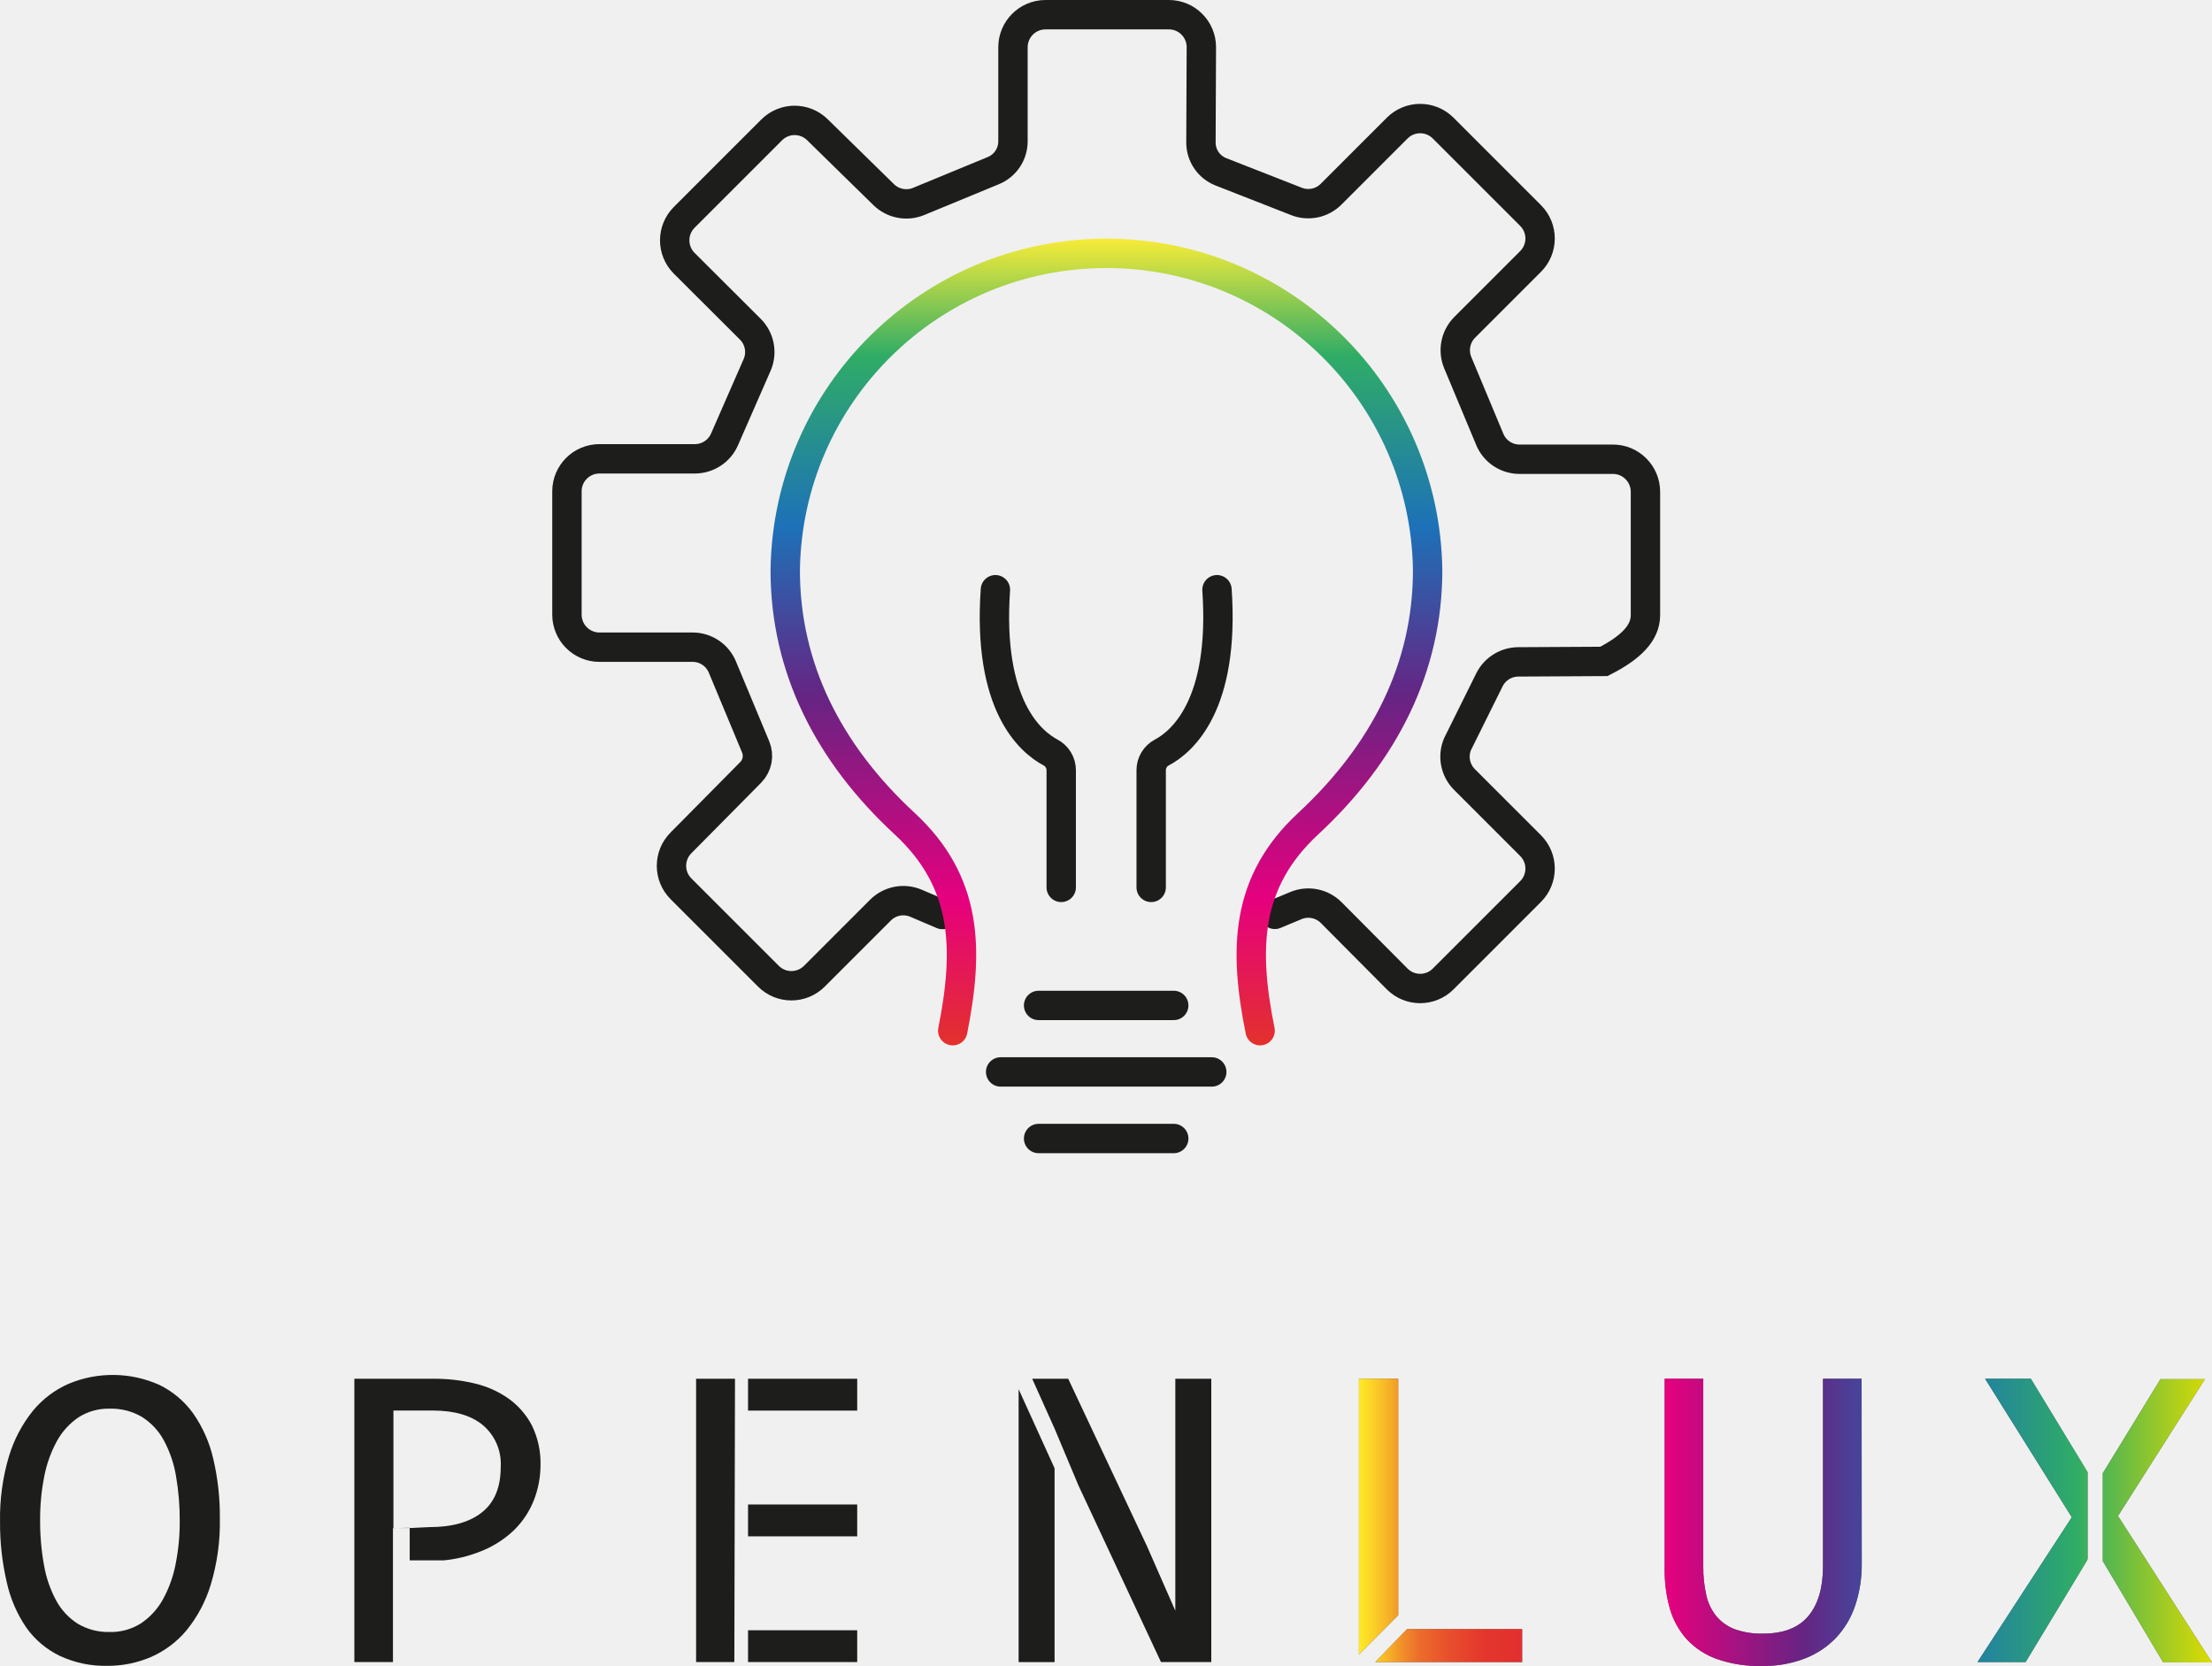
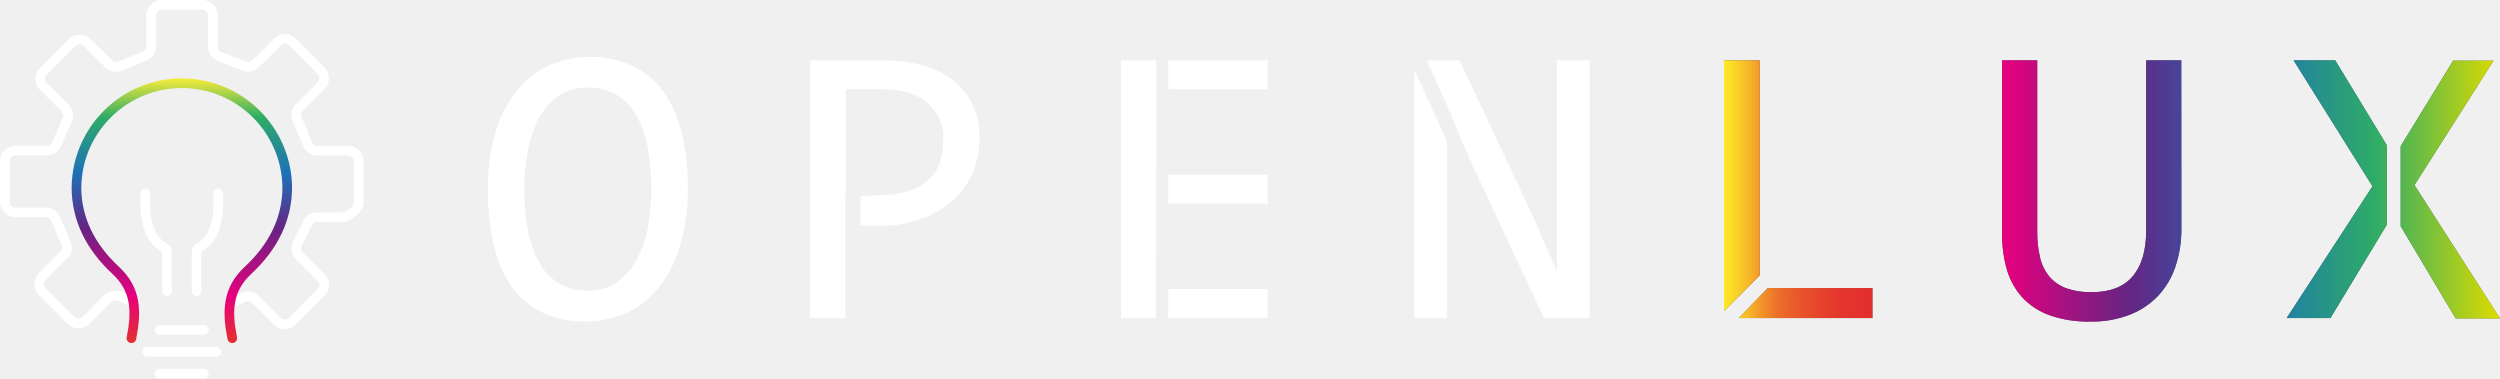
- <svg xmlns="http://www.w3.org/2000/svg" id="Layer_1" data-name="Layer 1" viewBox="0 0 376.457 283.547" version="1.1" width="376.457" height="283.547">
+ <svg xmlns="http://www.w3.org/2000/svg" id="Layer_1" data-name="Layer 1" viewBox="0 0 467.724 70.8" version="1.1" width="467.724" height="70.8">
  <defs id="defs46">
-     <linearGradient id="New_Gradient_Swatch_1" x1="305.16" y1="359.07" x2="450.37" y2="359.07" gradientTransform="translate(-73.85311,-99.97)" gradientUnits="userSpaceOnUse">
+     <linearGradient id="New_Gradient_Swatch_1" x1="305.16" y1="359.07" x2="450.37" y2="359.07" gradientTransform="translate(0,14)" gradientUnits="userSpaceOnUse">
      <stop offset="0" stop-color="#ffef26" id="stop2" />
      <stop offset="0" stop-color="#feeb26" id="stop4" />
      <stop offset=".03" stop-color="#f7ba28" id="stop6" />
      <stop offset=".05" stop-color="#f19029" id="stop8" />
      <stop offset=".07" stop-color="#ec6e2b" id="stop10" />
      <stop offset=".1" stop-color="#e8532c" id="stop12" />
      <stop offset=".13" stop-color="#e5402c" id="stop14" />
      <stop offset=".15" stop-color="#e4352d" id="stop16" />
      <stop offset=".18" stop-color="#e3312d" id="stop18" />
      <stop offset=".36" stop-color="#e6007e" id="stop20" />
      <stop offset=".52" stop-color="#662483" id="stop22" />
      <stop offset=".68" stop-color="#1d71b8" id="stop24" />
      <stop offset=".84" stop-color="#2fac66" id="stop26" />
      <stop offset="1" stop-color="#dedc00" id="stop28" />
    </linearGradient>
-     <linearGradient id="linear-gradient" x1="2360.92" y1="291.89" x2="2360.92" y2="153.86" gradientTransform="matrix(-1,0,0,1,2549.177,-113.97)" gradientUnits="userSpaceOnUse">
+     <linearGradient id="linear-gradient" x1="2360.92" y1="291.89" x2="2360.92" y2="153.86" gradientTransform="matrix(-0.360727,0,0,0.360727,1053.493,198.3282)" gradientUnits="userSpaceOnUse">
      <stop offset="0" stop-color="#e3312d" id="stop31" />
      <stop offset=".18" stop-color="#e6007e" id="stop33" />
      <stop offset=".43" stop-color="#662483" id="stop35" />
      <stop offset=".64" stop-color="#1d71b8" id="stop37" />
      <stop offset=".85" stop-color="#2fac66" id="stop39" />
      <stop offset="1" stop-color="#ffee37" id="stop41" />
    </linearGradient>
    <style id="style44">.cls-1{fill:#575756}.cls-2{fill:url(#New_Gradient_Swatch_1)}.cls-3{fill:#1d1d1b}.cls-4{fill:none;stroke-linecap:round;stroke-miterlimit:10;stroke-width:5px;stroke:#1d1d1b}</style>
  </defs>
-   <path class="cls-1" d="m 239.497,277.27 h 19.55 v 5.61 h -25 l 5.42,-5.61 m -1.51,-2.37 -6.68,6.68 v -46.92 h 6.68 v 40.24 m 78.89,-8.81 a 21.77,21.77 0 0 1 -1.13,7.21 14.92,14.92 0 0 1 -3.3,5.5 14.69,14.69 0 0 1 -5.33,3.5 19.64,19.64 0 0 1 -7.25,1.24 21.71,21.71 0 0 1 -7.64,-1.18 13,13 0 0 1 -5.11,-3.34 13.34,13.34 0 0 1 -2.88,-5.18 23.66,23.66 0 0 1 -0.9,-6.75 v -32.43 h 6.57 v 31.91 a 21.07,21.07 0 0 0 0.53,5 8.66,8.66 0 0 0 1.74,3.56 7.63,7.63 0 0 0 3.15,2.18 13.42,13.42 0 0 0 4.74,0.73 q 5.23,0 7.73,-3 2.5,-3 2.49,-8.52 v -31.86 h 6.57 z m 38.3,-0.44 -10.41,17.23 h -8.19 l 16.05,-24.65 -14.76,-23.57 h 7.79 l 9.66,15.9 v 14.78 m 2.59,0.39 v -15 l 9.81,-16 h 7.56 l -14.79,23.28 16,24.94 h -8.3 l -10.26,-17.22" id="path48" style="fill:#575756" />
-   <path class="cls-2" d="m 239.497,277.27 h 19.55 v 5.61 h -25 l 5.42,-5.61 m -1.51,-2.37 -6.68,6.68 v -46.92 h 6.68 v 40.24 m 78.89,-8.81 a 21.77,21.77 0 0 1 -1.13,7.21 14.92,14.92 0 0 1 -3.3,5.5 14.69,14.69 0 0 1 -5.33,3.5 19.64,19.64 0 0 1 -7.25,1.24 21.71,21.71 0 0 1 -7.64,-1.18 13,13 0 0 1 -5.11,-3.34 13.34,13.34 0 0 1 -2.88,-5.18 23.66,23.66 0 0 1 -0.9,-6.75 v -32.43 h 6.57 v 31.91 a 21.07,21.07 0 0 0 0.53,5 8.66,8.66 0 0 0 1.74,3.56 7.63,7.63 0 0 0 3.15,2.18 13.42,13.42 0 0 0 4.74,0.73 q 5.23,0 7.73,-3 2.5,-3 2.49,-8.52 v -31.86 h 6.57 z m 38.3,-0.44 -10.41,17.23 h -8.19 l 16.05,-24.65 -14.76,-23.57 h 7.79 l 9.66,15.9 v 14.78 m 2.59,0.39 v -15 l 9.81,-16 h 7.56 l -14.79,23.28 16,24.94 h -8.3 l -10.26,-17.22" id="path50" style="fill:url(#New_Gradient_Swatch_1)" />
-   <path class="cls-3" d="m 37.417,258.45 a 36.56,36.56 0 0 1 -1.54,11.22 22.71,22.71 0 0 1 -4.13,7.8 16.4,16.4 0 0 1 -6.08,4.56 18.62,18.62 0 0 1 -7.36,1.49 18.31,18.31 0 0 1 -8.1,-1.68 15,15 0 0 1 -5.72,-4.81 22.24,22.24 0 0 1 -3.34,-7.75 44.06,44.06 0 0 1 -1.14,-10.25 36.68,36.68 0 0 1 1.51,-11.15 22.87,22.87 0 0 1 4.11,-7.8 16.39,16.39 0 0 1 6.07,-4.57 19.44,19.44 0 0 1 15.44,0.2 15.44,15.44 0 0 1 5.74,4.85 22.06,22.06 0 0 1 3.41,7.69 42.63,42.63 0 0 1 1.13,10.2 z m -6.83,0.48 a 43.19,43.19 0 0 0 -0.64,-7.76 19.52,19.52 0 0 0 -2.09,-6.07 10.71,10.71 0 0 0 -3.71,-3.95 10.26,10.26 0 0 0 -5.48,-1.4 9.42,9.42 0 0 0 -5.33,1.49 11.74,11.74 0 0 0 -3.67,4.06 20.65,20.65 0 0 0 -2.14,6 37.29,37.29 0 0 0 -0.7,7.33 41.61,41.61 0 0 0 0.67,7.8 19.56,19.56 0 0 0 2.08,6 10.71,10.71 0 0 0 3.67,3.93 10.1,10.1 0 0 0 5.42,1.4 9.48,9.48 0 0 0 5.35,-1.49 11.74,11.74 0 0 0 3.71,-4.06 20.41,20.41 0 0 0 2.16,-6 36.36,36.36 0 0 0 0.7,-7.28 z m 36.29,1.15 v 22.8 h -6.57 v -48.22 h 13.58 a 29.09,29.09 0 0 1 6.86,0.79 16.56,16.56 0 0 1 5.77,2.56 13,13 0 0 1 4,4.58 14.53,14.53 0 0 1 1.47,6.82 16.43,16.43 0 0 1 -1.1,5.85 14.69,14.69 0 0 1 -3.43,5.19 17.38,17.38 0 0 1 -5.94,3.7 22.63,22.63 0 0 1 -6,1.42 h -5.79 v -5.54 m 3.33,-0.12 c 3.89,0 6.88,-0.84 9,-2.54 2.12,-1.7 3.16,-4.27 3.16,-7.71 a 8.64,8.64 0 0 0 -3.05,-7.12 q -3,-2.47 -8.5,-2.47 h -6.71 v 20 h 2.79 m 55.23,22.81 h -6.51 v -48.22 h 6.62 z m 54.5,-39.74 -3.81,-8.48 h 6.13 m -2.32,15.23 v 33 h -6.12 v -46.46 m 8.44,-1.77 13.4,28.48 4.83,11 v -39.48 h 6.12 v 48.22 h -8.56 l -14.05,-30.07 -4.06,-9.67 m -52.17,12.92 h 18.58 v 5.42 h -18.58 z m 0,21.4 h 18.58 v 5.42 h -18.58 z m 0,-42.8 h 18.58 v 5.42 h -18.58 z" id="path52" style="fill:#1d1d1b" />
-   <path class="cls-4" d="m 160.397,155.65 -4.55,-1.94 a 5.49,5.49 0 0 0 -6,1.19 l -11.25,11.25 a 5.53,5.53 0 0 1 -7.82,0 l -14.88,-14.88 a 5.53,5.53 0 0 1 0,-7.82 l 11.87,-12 a 4,4 0 0 0 0.84,-4.32 l -5.67,-13.61 a 5.47,5.47 0 0 0 -5.05,-3.37 h -15.87 a 5.54,5.54 0 0 1 -5.53,-5.53 v -21 a 5.53,5.53 0 0 1 5.53,-5.53 h 16.23 a 5.51,5.51 0 0 0 5.06,-3.31 l 5.58,-12.75 a 5.49,5.49 0 0 0 -1.19,-6 l -11.25,-11.22 a 5.53,5.53 0 0 1 0,-7.82 l 14.88,-14.88 a 5.53,5.53 0 0 1 7.82,0 l 11.23,11 a 5.5,5.5 0 0 0 6,1.16 l 12.7,-5.24 a 5.39,5.39 0 0 0 3.32,-5 v -16 a 5.54,5.54 0 0 1 5.53,-5.53 h 21 a 5.53,5.53 0 0 1 5.53,5.53 l -0.07,16.21 a 5.35,5.35 0 0 0 3.39,5 l 12.76,5 a 5.49,5.49 0 0 0 6,-1.19 l 11.25,-11.25 a 5.53,5.53 0 0 1 7.82,0 l 14.88,14.88 a 5.53,5.53 0 0 1 0,7.82 l -11.21,11.21 a 5.52,5.52 0 0 0 -1.19,6 l 5.46,13.08 a 5.47,5.47 0 0 0 5.05,3.37 h 15.91 a 5.54,5.54 0 0 1 5.53,5.53 v 21 c 0,3.06 -2.48,5.53 -7.07,7.88 l -14.57,0.08 a 5.52,5.52 0 0 0 -4.92,3.07 l -5.43,10.95 a 5.49,5.49 0 0 0 1.19,6 l 11.25,11.25 a 5.53,5.53 0 0 1 0,7.82 l -14.88,14.88 a 5.53,5.53 0 0 1 -7.82,0 l -11.22,-11.29 a 5.5,5.5 0 0 0 -6,-1.21 l -3.6,1.5 m -46.67,26.82 h 35.93 m -29.47,11.33 h 23" id="path54" style="fill:none;stroke:#1d1d1b;stroke-width:5px;stroke-linecap:round;stroke-miterlimit:10" />
-   <path class="cls-4" d="m 180.607,151.03 v -19.95 a 3.41,3.41 0 0 0 -1.8,-3 c -3.5,-1.86 -10.76,-8.1 -9.4,-27.71 m 26.51,50.66 v -19.95 a 3.41,3.41 0 0 1 1.8,-3 c 3.5,-1.86 10.75,-8.1 9.4,-27.71" id="path56" style="fill:none;stroke:#1d1d1b;stroke-width:5px;stroke-linecap:round;stroke-miterlimit:10" />
-   <path d="m 162.147,175.42 c 2.77,-13.94 2.52,-25.32 -8.19,-35.24 -13.06,-12.08 -20.32,-26.62 -20.32,-43.13 a 54.67,54.67 0 0 1 109.33,0 c 0,16.51 -7.26,31 -20.32,43.13 -10.71,9.92 -11,21.3 -8.19,35.24" stroke-miterlimit="10" id="path58" style="fill:none;stroke:url(#linear-gradient);stroke-width:5;stroke-linecap:round;stroke-miterlimit:10" />
-   <path class="cls-4" d="m 176.757,171.12 h 23" id="path60" style="fill:none;stroke:#1d1d1b;stroke-width:5px;stroke-linecap:round;stroke-miterlimit:10" />
+   <g id="g892" transform="translate(-2.585733,-252.4169)">
+     <g transform="translate(20,-84.93153)" id="g881">
+       <path style="fill:#575756" class="cls-1" d="m 313.35,391.24 h 19.55 v 5.61 h -25 l 5.42,-5.61 m -1.51,-2.37 -6.68,6.68 v -46.92 h 6.68 v 40.24 m 78.89,-8.81 a 21.77,21.77 0 0 1 -1.13,7.21 14.92,14.92 0 0 1 -3.3,5.5 14.69,14.69 0 0 1 -5.33,3.5 19.64,19.64 0 0 1 -7.25,1.24 21.71,21.71 0 0 1 -7.64,-1.18 13,13 0 0 1 -5.11,-3.34 13.34,13.34 0 0 1 -2.88,-5.18 23.66,23.66 0 0 1 -0.9,-6.75 v -32.43 h 6.57 v 31.91 a 21.07,21.07 0 0 0 0.53,5 8.66,8.66 0 0 0 1.74,3.56 7.63,7.63 0 0 0 3.15,2.18 13.42,13.42 0 0 0 4.74,0.73 q 5.23,0 7.73,-3 2.5,-3 2.49,-8.52 v -31.86 h 6.57 z m 38.3,-0.44 -10.41,17.23 h -8.19 l 16.05,-24.65 -14.76,-23.57 h 7.79 l 9.66,15.9 v 14.78 m 2.59,0.39 v -15 l 9.81,-16 h 7.56 l -14.79,23.28 16,24.94 h -8.3 L 431.75,379.7" id="path48" />
+       <path style="fill:url(#New_Gradient_Swatch_1)" class="cls-2" d="m 313.35,391.24 h 19.55 v 5.61 h -25 l 5.42,-5.61 m -1.51,-2.37 -6.68,6.68 v -46.92 h 6.68 v 40.24 m 78.89,-8.81 a 21.77,21.77 0 0 1 -1.13,7.21 14.92,14.92 0 0 1 -3.3,5.5 14.69,14.69 0 0 1 -5.33,3.5 19.64,19.64 0 0 1 -7.25,1.24 21.71,21.71 0 0 1 -7.64,-1.18 13,13 0 0 1 -5.11,-3.34 13.34,13.34 0 0 1 -2.88,-5.18 23.66,23.66 0 0 1 -0.9,-6.75 v -32.43 h 6.57 v 31.91 a 21.07,21.07 0 0 0 0.53,5 8.66,8.66 0 0 0 1.74,3.56 7.63,7.63 0 0 0 3.15,2.18 13.42,13.42 0 0 0 4.74,0.73 q 5.23,0 7.73,-3 2.5,-3 2.49,-8.52 v -31.86 h 6.57 z m 38.3,-0.44 -10.41,17.23 h -8.19 l 16.05,-24.65 -14.76,-23.57 h 7.79 l 9.66,15.9 v 14.78 m 2.59,0.39 v -15 l 9.81,-16 h 7.56 l -14.79,23.28 16,24.94 h -8.3 L 431.75,379.7" id="path50" />
+       <path style="fill:#ffffff" class="cls-3" d="m 111.27,372.42 a 36.56,36.56 0 0 1 -1.54,11.22 22.71,22.71 0 0 1 -4.13,7.8 16.4,16.4 0 0 1 -6.08,4.56 18.62,18.62 0 0 1 -7.36,1.49 18.31,18.31 0 0 1 -8.1,-1.68 A 15,15 0 0 1 78.34,391 22.24,22.24 0 0 1 75,383.25 44.06,44.06 0 0 1 73.86,373 a 36.68,36.68 0 0 1 1.51,-11.15 22.87,22.87 0 0 1 4.11,-7.8 16.39,16.39 0 0 1 6.07,-4.57 19.44,19.44 0 0 1 15.44,0.2 15.44,15.44 0 0 1 5.74,4.85 22.06,22.06 0 0 1 3.41,7.69 42.63,42.63 0 0 1 1.13,10.2 z m -6.83,0.48 a 43.19,43.19 0 0 0 -0.64,-7.76 19.52,19.52 0 0 0 -2.09,-6.07 10.71,10.71 0 0 0 -3.71,-3.95 10.26,10.26 0 0 0 -5.48,-1.4 9.42,9.42 0 0 0 -5.33,1.49 11.74,11.74 0 0 0 -3.67,4.06 20.65,20.65 0 0 0 -2.14,6 37.29,37.29 0 0 0 -0.7,7.33 41.61,41.61 0 0 0 0.67,7.8 19.56,19.56 0 0 0 2.08,6 10.71,10.71 0 0 0 3.67,3.93 10.1,10.1 0 0 0 5.42,1.4 9.48,9.48 0 0 0 5.35,-1.49 11.74,11.74 0 0 0 3.71,-4.06 20.41,20.41 0 0 0 2.16,-6 36.36,36.36 0 0 0 0.7,-7.28 z m 36.29,1.15 v 22.8 h -6.57 v -48.22 h 13.58 a 29.09,29.09 0 0 1 6.86,0.79 16.56,16.56 0 0 1 5.77,2.56 13,13 0 0 1 4,4.58 14.53,14.53 0 0 1 1.47,6.82 16.43,16.43 0 0 1 -1.1,5.85 14.69,14.69 0 0 1 -3.43,5.19 17.38,17.38 0 0 1 -5.94,3.7 22.63,22.63 0 0 1 -6,1.42 h -5.79 V 374 m 3.33,-0.12 c 3.89,0 6.88,-0.84 9,-2.54 2.12,-1.7 3.16,-4.27 3.16,-7.71 a 8.64,8.64 0 0 0 -3.05,-7.12 q -3,-2.47 -8.5,-2.47 h -6.71 v 20 h 2.79 m 55.23,22.81 h -6.51 v -48.22 h 6.62 z m 54.5,-39.74 -3.81,-8.48 h 6.13 m -2.32,15.23 v 33 h -6.12 V 350.4 m 8.44,-1.77 13.4,28.48 4.83,11 V 348.63 H 280 v 48.22 h -8.56 l -14.05,-30.07 -4.06,-9.67 m -52.17,12.92 h 18.58 v 5.42 h -18.58 z m 0,21.4 h 18.58 v 5.42 h -18.58 z m 0,-42.8 h 18.58 v 5.42 h -18.58 z" id="path52" />
+     </g>
+     <g transform="translate(-165.2542,12.97669)" id="g876">
+       <path class="cls-4" d="m 191.796,295.587 -1.641,-0.7 a 1.98,1.98 0 0 0 -2.165,0.429 l -4.058,4.058 a 1.995,1.995 0 0 1 -2.821,0 l -5.368,-5.368 a 1.995,1.995 0 0 1 0,-2.821 l 4.282,-4.329 a 1.443,1.443 0 0 0 0.303,-1.558 l -2.045,-4.909 a 1.973,1.973 0 0 0 -1.822,-1.216 h -5.725 a 1.998,1.998 0 0 1 -1.995,-1.995 v -7.575 a 1.995,1.995 0 0 1 1.995,-1.995 h 5.855 a 1.988,1.988 0 0 0 1.825,-1.194 l 2.013,-4.599 a 1.98,1.98 0 0 0 -0.429,-2.164 l -4.058,-4.047 a 1.995,1.995 0 0 1 0,-2.821 l 5.368,-5.368 a 1.995,1.995 0 0 1 2.821,0 l 4.051,3.968 a 1.984,1.984 0 0 0 2.164,0.418 l 4.581,-1.89 a 1.944,1.944 0 0 0 1.198,-1.804 v -5.772 a 1.998,1.998 0 0 1 1.995,-1.995 h 7.575 a 1.995,1.995 0 0 1 1.995,1.995 l -0.025,5.847 a 1.93,1.93 0 0 0 1.223,1.804 l 4.603,1.804 a 1.98,1.98 0 0 0 2.164,-0.429 l 4.058,-4.058 a 1.995,1.995 0 0 1 2.821,0 l 5.368,5.368 a 1.995,1.995 0 0 1 0,2.821 l -4.044,4.044 a 1.991,1.991 0 0 0 -0.429,2.164 l 1.97,4.718 a 1.973,1.973 0 0 0 1.822,1.216 h 5.739 a 1.998,1.998 0 0 1 1.995,1.995 v 7.575 c 0,1.104 -0.895,1.995 -2.55,2.842 l -5.256,0.029 a 1.991,1.991 0 0 0 -1.775,1.107 l -1.959,3.95 a 1.98,1.98 0 0 0 0.429,2.164 l 4.058,4.058 a 1.995,1.995 0 0 1 0,2.821 l -5.368,5.368 a 1.995,1.995 0 0 1 -2.821,0 l -4.047,-4.073 a 1.984,1.984 0 0 0 -2.164,-0.436 l -1.298,0.541 m -16.835,9.675 h 12.961 m -10.631,4.087 h 8.297" id="path54" style="fill:none;stroke:#ffffff;stroke-width:1.804px;stroke-linecap:round;stroke-miterlimit:10" />
+       <path class="cls-4" d="m 199.086,293.921 v -7.196 a 1.23,1.23 0 0 0 -0.649,-1.082 c -1.263,-0.671 -3.881,-2.922 -3.391,-9.996 m 9.563,18.274 v -7.196 a 1.23,1.23 0 0 1 0.649,-1.082 c 1.263,-0.671 3.878,-2.922 3.391,-9.996" id="path56" style="fill:none;stroke:#ffffff;stroke-width:1.804px;stroke-linecap:round;stroke-miterlimit:10" />
+       <path d="m 192.427,302.719 c 0.999,-5.029 0.909,-9.134 -2.954,-12.712 -4.711,-4.358 -7.33,-9.603 -7.33,-15.558 a 19.721,19.721 0 0 1 39.438,0 c 0,5.956 -2.619,11.183 -7.33,15.558 -3.863,3.578 -3.968,7.683 -2.954,12.712" stroke-miterlimit="10" id="path58" style="fill:none;stroke:url(#linear-gradient);stroke-width:1.804;stroke-linecap:round;stroke-miterlimit:10" />
+       <path class="cls-4" d="m 197.697,301.168 h 8.297" id="path60" style="fill:none;stroke:#ffffff;stroke-width:1.804px;stroke-linecap:round;stroke-miterlimit:10" />
+     </g>
+   </g>
</svg>
